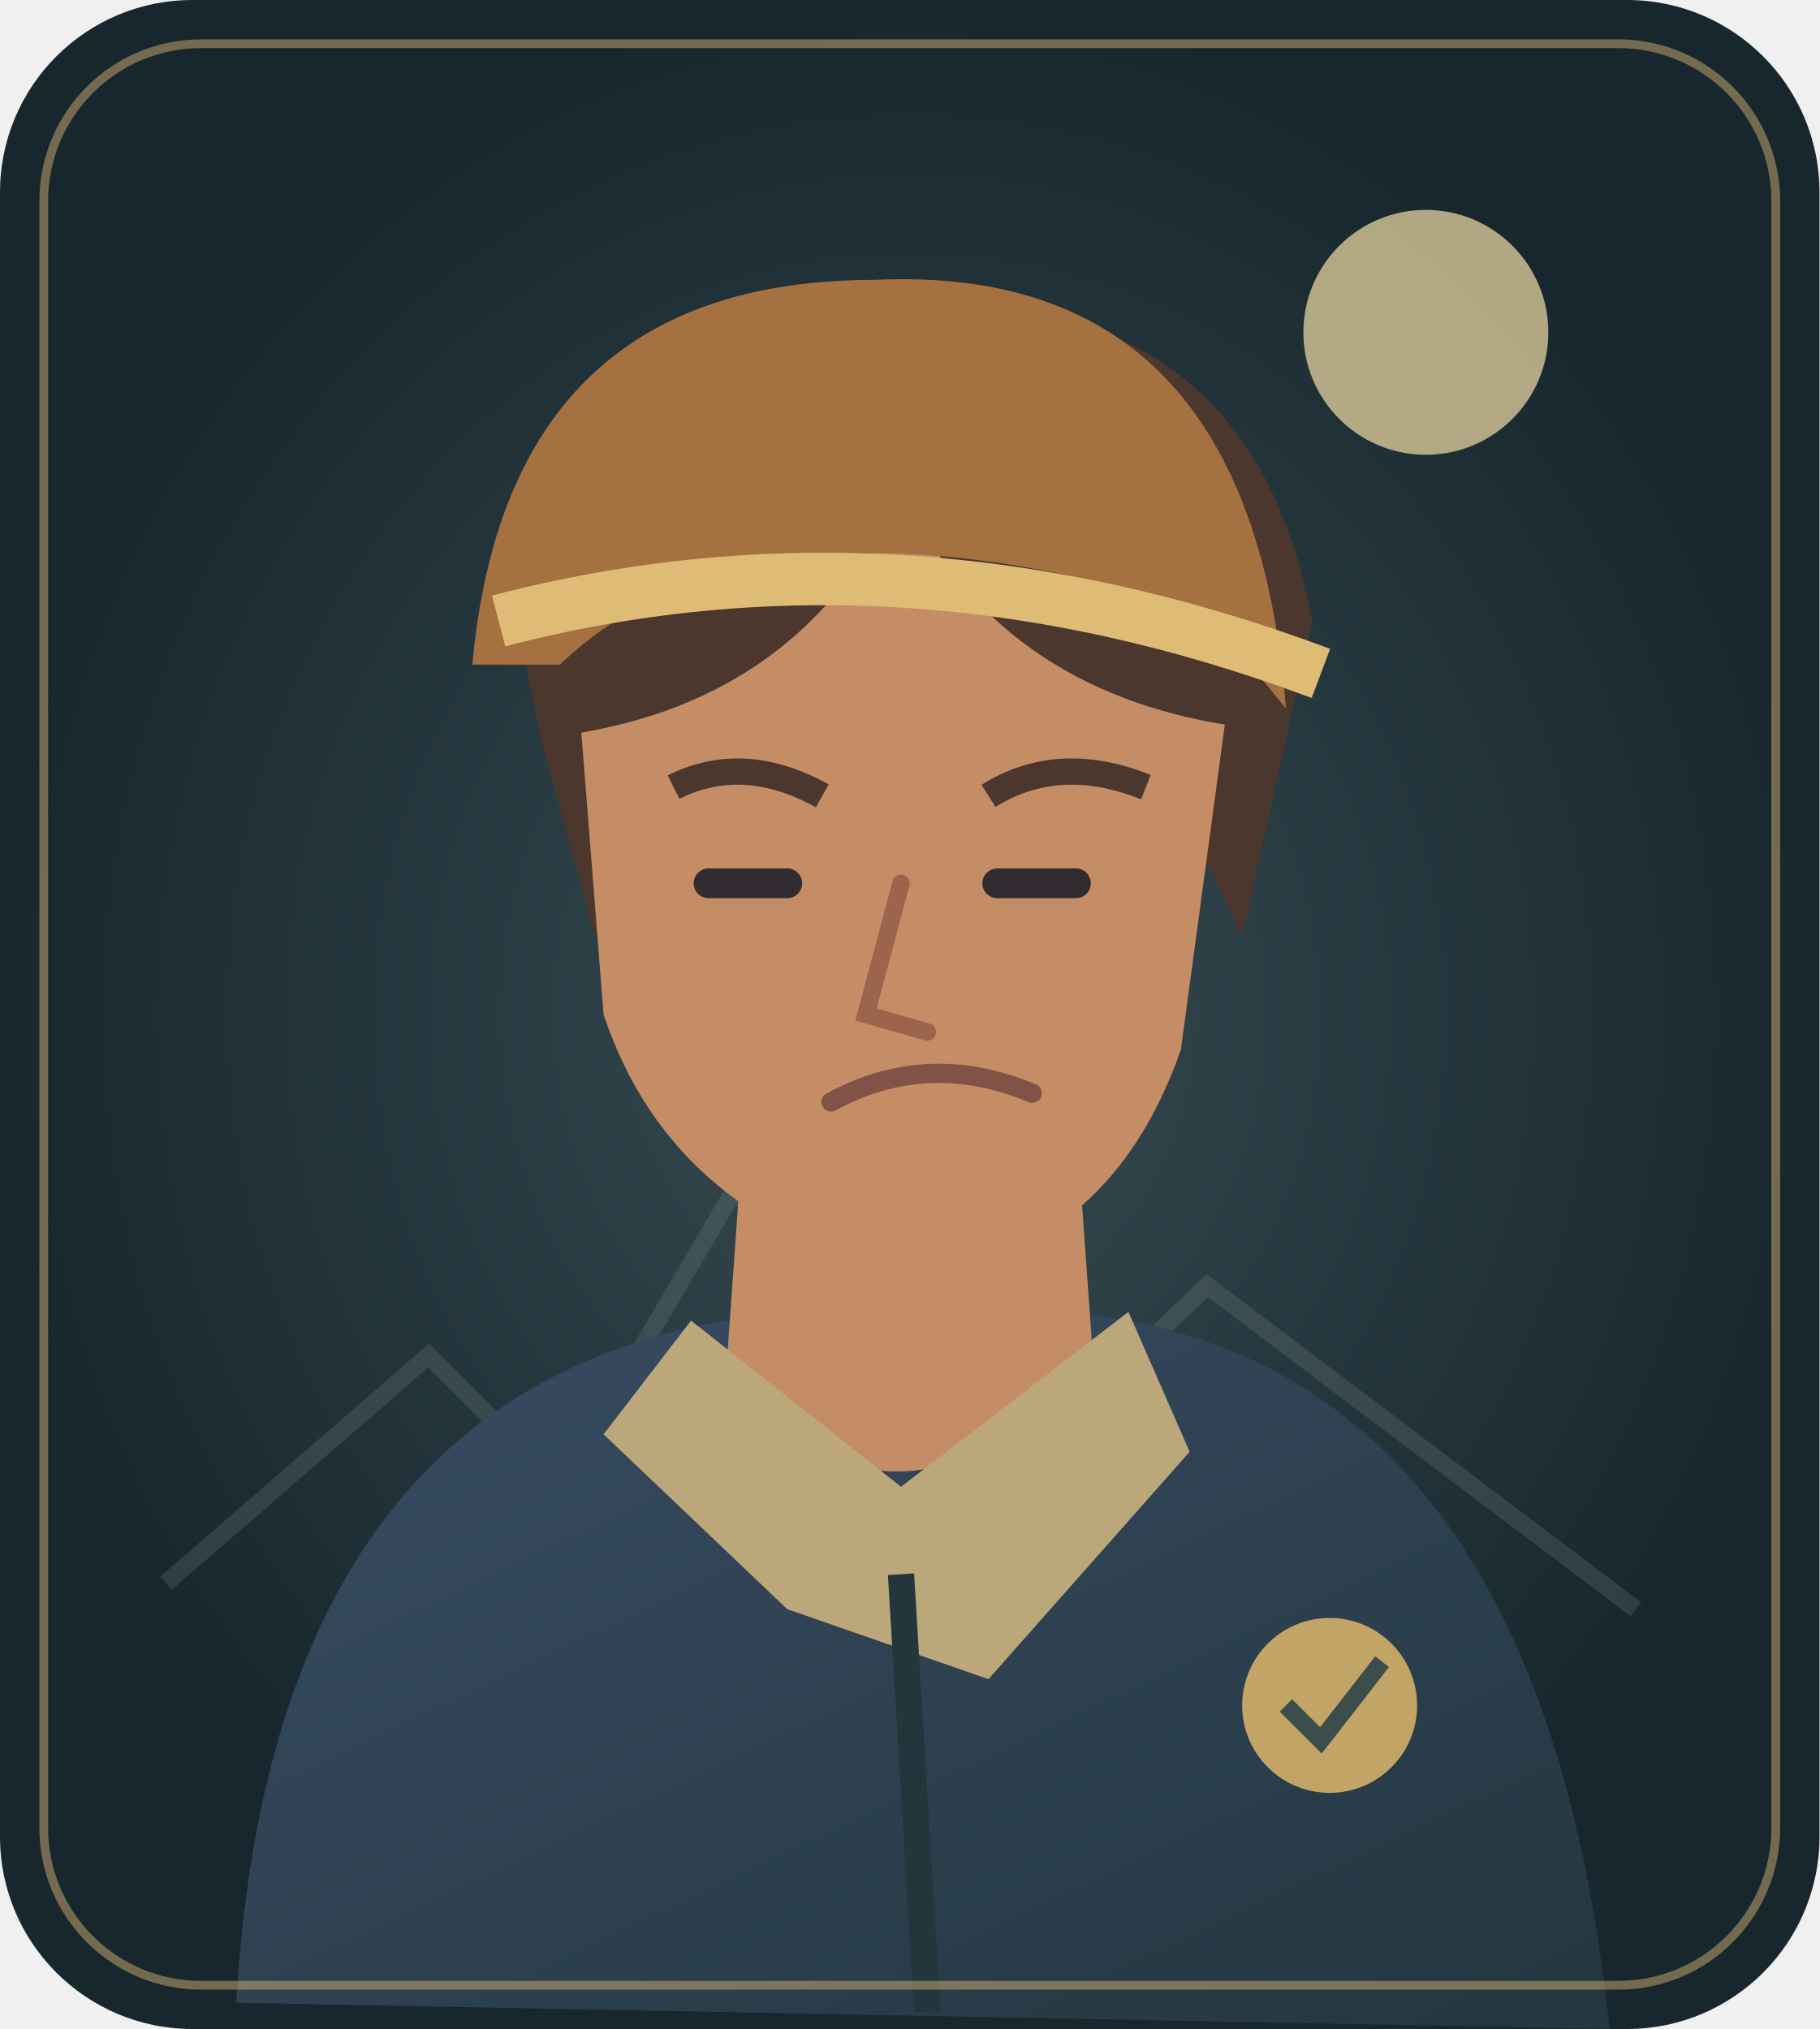
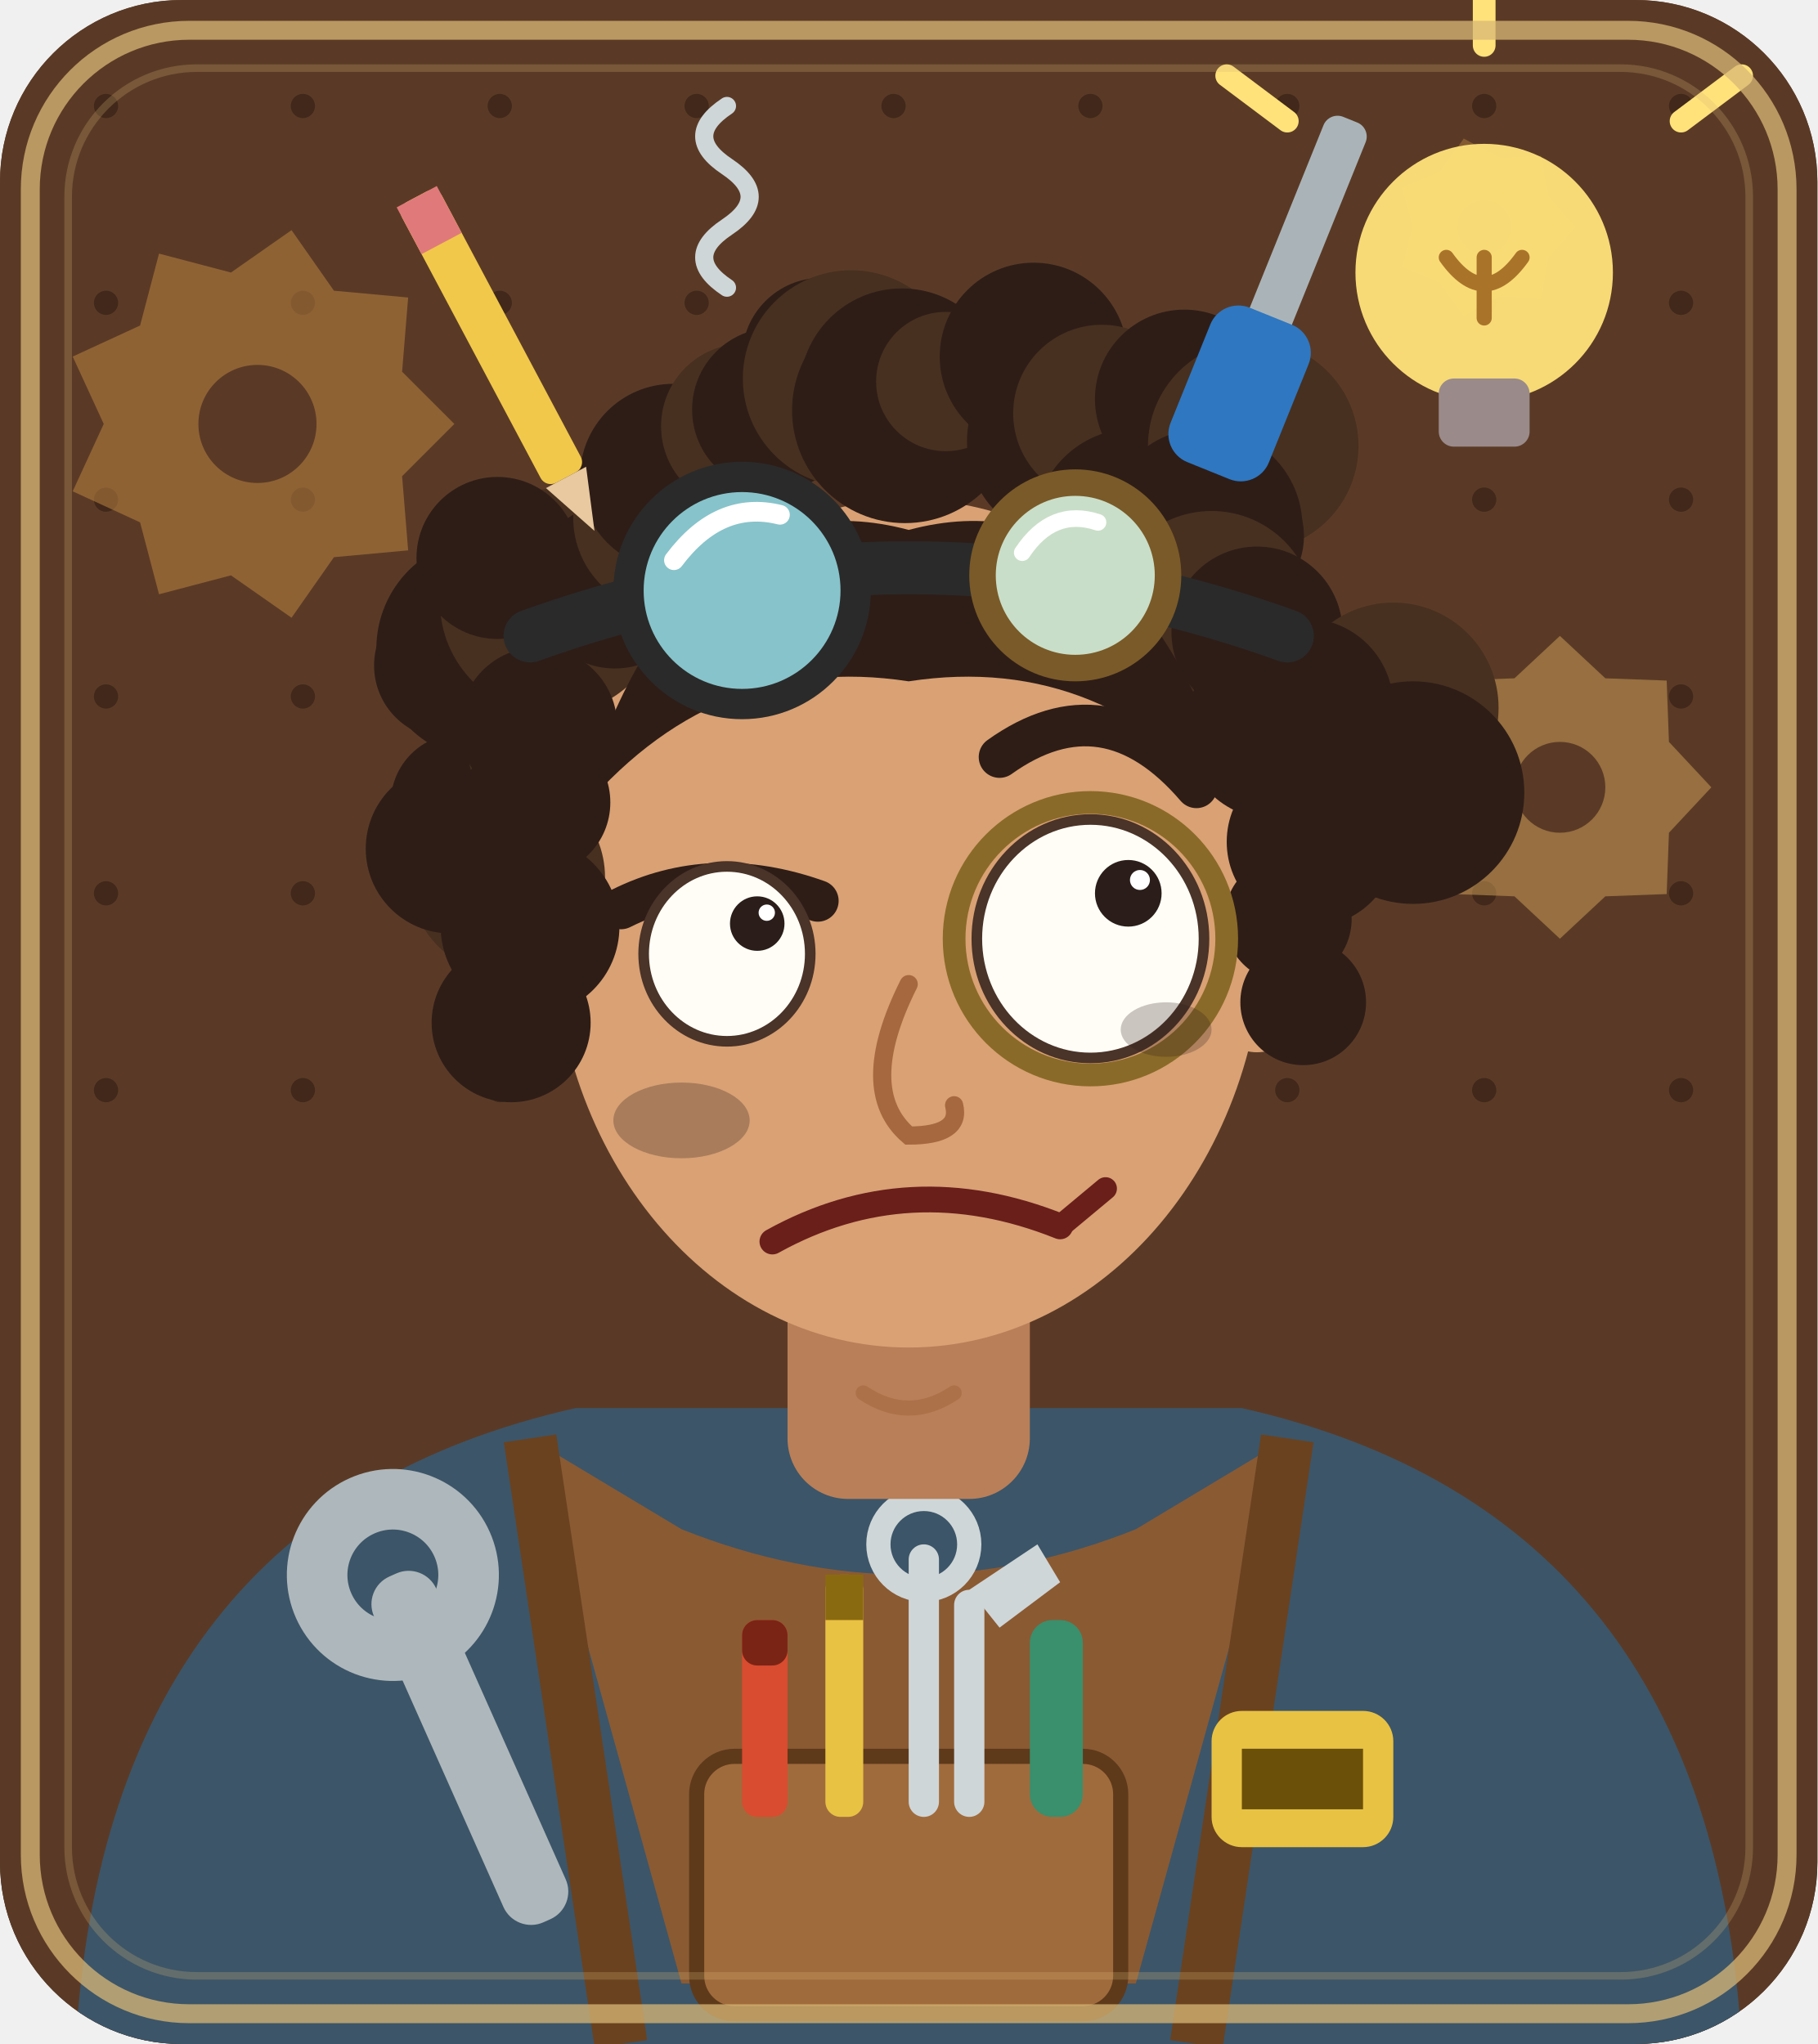
- <svg xmlns="http://www.w3.org/2000/svg" width="208" height="232" viewBox="0 0 208 232">
+ <svg xmlns="http://www.w3.org/2000/svg" width="480" height="540" viewBox="0 0 240 270">
  <defs>
-     <radialGradient id="bg">
-       <stop stop-color="#364c52" />
-       <stop offset="1" stop-color="#18272e" />
+     <linearGradient id="bg" x1="0" y1="0" x2="0" y2="1">
+       <stop offset="0" stop-color="#6a4630" />
+       <stop offset="1" stop-color="#34231a" />
+     </linearGradient>
+     <radialGradient id="glow" cx=".5" cy=".42" r=".6">
+       <stop offset="0" stop-color="#fff" stop-opacity=".22" />
+       <stop offset="1" stop-color="#fff" stop-opacity="0" />
    </radialGradient>
-     <linearGradient id="coat" x2="0.9" y2="1">
-       <stop stop-color="#394c64" />
-       <stop offset="1" stop-color="#233841" />
-     </linearGradient>
  </defs>
-   <rect width="208" height="232" rx="22" fill="url(#bg)" />
-   <path d="M19 181L49 155L64 170L84 136L113 171L138 147L187 184" fill="none" stroke="#8d9e95" stroke-opacity=".2" stroke-width="2" />
-   <circle cx="163" cy="38" r="14" fill="#ecd8a3" opacity=".72" />
-   <path d="M27 229 Q31 160 83 151 L122 150 Q176 155 184 232" fill="url(#coat)" />
-   <path d="M62 85 L58 66 Q63 29 104 35 Q143 33 150 71 L142 107 L127 76 L77 74 L68 107 Z" fill="#4b372d" />
-   <path d="M85 129 L83 157 Q102 180 125 156 L123 128" fill="#c58d65" />
-   <path d="M66 78 Q67 48 103 48 Q140 50 140 83 L135 120 Q127 143 105 146 Q77 140 69 116Z" fill="#c58d65" />
-   <path d="M65 84 Q92 80 103 56 Q114 79 141 83 Q137 36 99 38 Q59 43 65 84" fill="#4b372d" />
-   <path d="M103 101 L99 116 L106 118" stroke="#9c634d" stroke-width="2" fill="none" stroke-linecap="round" />
-   <path d="M81 101 L90 101 M114 101 L123 101" stroke="#302c31" stroke-width="3.4" fill="none" stroke-linecap="round" />
-   <path d="M77 90 Q85 86 94 91 M113 91 Q121 86 131 90" stroke="#4b372d" stroke-width="3" fill="none" />
-   <path d="M95 126 Q106 120 118 125" stroke="#815246" stroke-width="2.2" fill="none" stroke-linecap="round" />
-   <path d="M64 76 Q87 54 138 70 L147 81 Q143 30 100 32 Q58 32 54 76Z" fill="#a67140" />
-   <path d="M57 71 Q103 59 151 77" fill="none" stroke="#dfbc75" stroke-width="6" />
-   <path d="M79 151 L103 170 L129 150 L136 166 L113 192 L90 184 L69 164" fill="#bba77a" />
-   <path d="M103 180 L106 230" stroke="#22363c" stroke-width="3" />
-   <circle cx="152" cy="195" r="10" fill="#c3a467" />
-   <path d="M147 195L151 199L158 190" stroke="#3c4e4c" stroke-width="2" fill="none" />
-   <rect x="5" y="5" width="198" height="222" rx="18" fill="none" stroke="#d0af71" stroke-opacity=".5" />
+   <clipPath id="card">
+     <rect width="240" height="270" rx="24" />
+   </clipPath>
+   <g clip-path="url(#card)">
+     <rect width="240" height="270" fill="url(#bg)" />
+     <rect width="240" height="270" fill="url(#glow)" />
+     <rect width="240" height="270" fill="#5a3a26" />
+     <circle cx="14" cy="14" r="1.6" fill="#2b1a10" opacity=".55" />
+     <circle cx="14" cy="40" r="1.6" fill="#2b1a10" opacity=".55" />
+     <circle cx="14" cy="66" r="1.6" fill="#2b1a10" opacity=".55" />
+     <circle cx="14" cy="92" r="1.6" fill="#2b1a10" opacity=".55" />
+     <circle cx="14" cy="118" r="1.6" fill="#2b1a10" opacity=".55" />
+     <circle cx="14" cy="144" r="1.6" fill="#2b1a10" opacity=".55" />
+     <circle cx="40" cy="14" r="1.6" fill="#2b1a10" opacity=".55" />
+     <circle cx="40" cy="40" r="1.6" fill="#2b1a10" opacity=".55" />
+     <circle cx="40" cy="66" r="1.6" fill="#2b1a10" opacity=".55" />
+     <circle cx="40" cy="92" r="1.6" fill="#2b1a10" opacity=".55" />
+     <circle cx="40" cy="118" r="1.6" fill="#2b1a10" opacity=".55" />
+     <circle cx="40" cy="144" r="1.6" fill="#2b1a10" opacity=".55" />
+     <circle cx="66" cy="14" r="1.6" fill="#2b1a10" opacity=".55" />
+     <circle cx="66" cy="40" r="1.6" fill="#2b1a10" opacity=".55" />
+     <circle cx="66" cy="66" r="1.6" fill="#2b1a10" opacity=".55" />
+     <circle cx="66" cy="92" r="1.6" fill="#2b1a10" opacity=".55" />
+     <circle cx="66" cy="118" r="1.6" fill="#2b1a10" opacity=".55" />
+     <circle cx="66" cy="144" r="1.6" fill="#2b1a10" opacity=".55" />
+     <circle cx="92" cy="14" r="1.6" fill="#2b1a10" opacity=".55" />
+     <circle cx="92" cy="40" r="1.6" fill="#2b1a10" opacity=".55" />
+     <circle cx="92" cy="66" r="1.6" fill="#2b1a10" opacity=".55" />
+     <circle cx="92" cy="92" r="1.6" fill="#2b1a10" opacity=".55" />
+     <circle cx="92" cy="118" r="1.6" fill="#2b1a10" opacity=".55" />
+     <circle cx="92" cy="144" r="1.6" fill="#2b1a10" opacity=".55" />
+     <circle cx="118" cy="14" r="1.6" fill="#2b1a10" opacity=".55" />
+     <circle cx="118" cy="40" r="1.6" fill="#2b1a10" opacity=".55" />
+     <circle cx="118" cy="66" r="1.6" fill="#2b1a10" opacity=".55" />
+     <circle cx="118" cy="92" r="1.6" fill="#2b1a10" opacity=".55" />
+     <circle cx="118" cy="118" r="1.6" fill="#2b1a10" opacity=".55" />
+     <circle cx="118" cy="144" r="1.6" fill="#2b1a10" opacity=".55" />
+     <circle cx="144" cy="14" r="1.6" fill="#2b1a10" opacity=".55" />
+     <circle cx="144" cy="40" r="1.6" fill="#2b1a10" opacity=".55" />
+     <circle cx="144" cy="66" r="1.6" fill="#2b1a10" opacity=".55" />
+     <circle cx="144" cy="92" r="1.6" fill="#2b1a10" opacity=".55" />
+     <circle cx="144" cy="118" r="1.6" fill="#2b1a10" opacity=".55" />
+     <circle cx="144" cy="144" r="1.6" fill="#2b1a10" opacity=".55" />
+     <circle cx="170" cy="14" r="1.6" fill="#2b1a10" opacity=".55" />
+     <circle cx="170" cy="40" r="1.6" fill="#2b1a10" opacity=".55" />
+     <circle cx="170" cy="66" r="1.6" fill="#2b1a10" opacity=".55" />
+     <circle cx="170" cy="92" r="1.6" fill="#2b1a10" opacity=".55" />
+     <circle cx="170" cy="118" r="1.6" fill="#2b1a10" opacity=".55" />
+     <circle cx="170" cy="144" r="1.6" fill="#2b1a10" opacity=".55" />
+     <circle cx="196" cy="14" r="1.6" fill="#2b1a10" opacity=".55" />
+     <circle cx="196" cy="40" r="1.6" fill="#2b1a10" opacity=".55" />
+     <circle cx="196" cy="66" r="1.6" fill="#2b1a10" opacity=".55" />
+     <circle cx="196" cy="92" r="1.6" fill="#2b1a10" opacity=".55" />
+     <circle cx="196" cy="118" r="1.6" fill="#2b1a10" opacity=".55" />
+     <circle cx="196" cy="144" r="1.6" fill="#2b1a10" opacity=".55" />
+     <circle cx="222" cy="14" r="1.6" fill="#2b1a10" opacity=".55" />
+     <circle cx="222" cy="40" r="1.6" fill="#2b1a10" opacity=".55" />
+     <circle cx="222" cy="66" r="1.6" fill="#2b1a10" opacity=".55" />
+     <circle cx="222" cy="92" r="1.6" fill="#2b1a10" opacity=".55" />
+     <circle cx="222" cy="118" r="1.6" fill="#2b1a10" opacity=".55" />
+     <circle cx="222" cy="144" r="1.6" fill="#2b1a10" opacity=".55" />
+     <polygon points="60.0,56.0 53.1,62.9 53.9,72.7 44.1,73.6 38.5,81.6 30.5,76.0 21.0,78.5 18.5,69.0 9.6,64.9 13.7,56.0 9.6,47.1 18.5,43.0 21.0,33.5 30.5,36.0 38.5,30.4 44.1,38.4 53.9,39.3 53.1,49.1" fill="#b9833f" opacity="0.55" />
+     <circle cx="34" cy="56" r="7.8" fill="#5a3a26" />
+     <polygon points="226.0,104.0 220.4,110.0 220.1,118.1 212.0,118.4 206.0,124.0 200.0,118.4 191.9,118.1 191.6,110.0 186.0,104.0 191.6,98.0 191.9,89.9 200.0,89.6 206.0,84.0 212.0,89.6 220.1,89.9 220.4,98.0" fill="#d3a45a" opacity="0.5" />
+     <circle cx="206" cy="104" r="6.0" fill="#5a3a26" />
+     <polygon points="208.0,30.0 204.4,34.1 203.5,39.4 198.1,39.1 193.3,41.7 190.2,37.3 185.2,35.2 186.6,30.0 185.2,24.8 190.2,22.7 193.3,18.3 198.1,20.9 203.5,20.6 204.4,25.9" fill="#b9833f" opacity="0.45" />
+     <circle cx="196" cy="30" r="3.6" fill="#5a3a26" />
+     <path d="M10 270 Q14 200 76 186 L164 186 Q226 200 230 270Z" fill="#3c5568" />
+     <path d="M70 190 L90 262 L150 262 L170 190 L150 202 Q120 214 90 202Z" fill="#8a5a33" />
+     <path d="M70 190 L82 270 M170 190 L158 270" stroke="#6a421f" stroke-width="7" />
+     <rect x="92" y="232" width="56" height="34" rx="5" fill="#a06b3c" stroke="#5e3a1b" stroke-width="2" />
+     <rect x="98" y="214" width="6" height="26" rx="2" fill="#d94c2f" />
+     <rect x="98" y="214" width="6" height="6" rx="2" fill="#7a2415" />
+     <rect x="109" y="208" width="5" height="32" rx="2" fill="#e8c243" />
+     <rect x="109" y="208" width="5" height="6" fill="#8a6a10" />
+     <path d="M122 238 V206 M128 238 V212" stroke="#cfd6d8" stroke-width="4" stroke-linecap="round" />
+     <circle cx="122" cy="204" r="6" fill="none" stroke="#cfd6d8" stroke-width="3.2" />
+     <path d="M128 210 l9 -6 l3 5 l-8 6Z" fill="#cfd6d8" />
+     <rect x="136" y="214" width="7" height="26" rx="3" fill="#3a8f6c" />
+     <g transform="rotate(-24 62 232)">
+       <rect x="58" y="206" width="9" height="50" rx="4" fill="#aeb7bb" />
+       <circle cx="62.5" cy="206" r="10" fill="none" stroke="#aeb7bb" stroke-width="8" />
+     </g>
+     <rect x="160" y="226" width="24" height="18" rx="4" fill="#e8c243" />
+     <rect x="164" y="231" width="16" height="8" fill="#6a5008" />
+     <ellipse cx="74" cy="128" rx="8" ry="11" fill="#d9a174" />
+     <ellipse cx="166" cy="128" rx="8" ry="11" fill="#d9a174" />
+     <ellipse cx="74" cy="128" rx="3.5" ry="6" fill="#b97f58" opacity=".55" />
+     <ellipse cx="166" cy="128" rx="3.5" ry="6" fill="#b97f58" opacity=".55" />
+     <rect x="104" y="164" width="32" height="34" rx="8" fill="#b97f58" />
+     <ellipse cx="120" cy="122" rx="47" ry="56" fill="#d9a174" />
+     <circle cx="67.0" cy="115.9" r="12.9" fill="#47301f" />
+     <circle cx="59.5" cy="112.1" r="11.2" fill="#2e1d17" />
+     <circle cx="60.8" cy="106.1" r="9.2" fill="#2e1d17" />
+     <circle cx="71.3" cy="99.0" r="9.5" fill="#47301f" />
+     <circle cx="59.1" cy="87.9" r="9.7" fill="#2e1d17" />
+     <circle cx="64.4" cy="85.7" r="14.7" fill="#2e1d17" />
+     <circle cx="73.0" cy="79.5" r="14.9" fill="#47301f" />
+     <circle cx="65.7" cy="73.7" r="10.7" fill="#2e1d17" />
+     <circle cx="81.2" cy="77.4" r="10.9" fill="#2e1d17" />
+     <circle cx="88.2" cy="68.4" r="12.5" fill="#47301f" />
+     <circle cx="88.9" cy="63.0" r="12.3" fill="#2e1d17" />
+     <circle cx="92.3" cy="68.2" r="10.2" fill="#2e1d17" />
+     <circle cx="98.2" cy="56.3" r="10.9" fill="#47301f" />
+     <circle cx="102.2" cy="54.1" r="10.8" fill="#2e1d17" />
+     <circle cx="108.5" cy="47.2" r="10.5" fill="#2e1d17" />
+     <circle cx="112.4" cy="50.0" r="14.3" fill="#47301f" />
+     <circle cx="119.5" cy="54.2" r="14.9" fill="#2e1d17" />
+     <circle cx="119.1" cy="51.6" r="13.5" fill="#2e1d17" />
+     <circle cx="124.9" cy="50.4" r="9.2" fill="#47301f" />
+     <circle cx="136.5" cy="47.1" r="12.4" fill="#2e1d17" />
+     <circle cx="140.9" cy="58.3" r="13.2" fill="#2e1d17" />
+     <circle cx="145.5" cy="54.6" r="11.7" fill="#47301f" />
+     <circle cx="156.4" cy="52.7" r="11.8" fill="#2e1d17" />
+     <circle cx="149.8" cy="69.8" r="13.2" fill="#2e1d17" />
+     <circle cx="165.5" cy="58.9" r="13.9" fill="#47301f" />
+     <circle cx="159.0" cy="69.6" r="13.0" fill="#2e1d17" />
+     <circle cx="162.2" cy="70.8" r="10.0" fill="#2e1d17" />
+     <circle cx="160.0" cy="81.1" r="13.6" fill="#47301f" />
+     <circle cx="166.0" cy="83.5" r="11.3" fill="#2e1d17" />
+     <circle cx="168.1" cy="96.5" r="11.7" fill="#2e1d17" />
+     <circle cx="184.0" cy="93.5" r="13.9" fill="#47301f" />
+     <circle cx="174.6" cy="106.2" r="11.5" fill="#2e1d17" />
+     <circle cx="186.6" cy="104.7" r="14.7" fill="#2e1d17" />
+     <circle cx="173.1" cy="110.7" r="10.4" fill="#47301f" />
+     <circle cx="71.1" cy="95.9" r="10.4" fill="#2e1d17" />
+     <circle cx="70.9" cy="106.0" r="9.7" fill="#2e1d17" />
+     <circle cx="70.0" cy="122.4" r="11.8" fill="#2e1d17" />
+     <circle cx="67.5" cy="135.1" r="10.5" fill="#2e1d17" />
+     <circle cx="172.4" cy="93.3" r="11.6" fill="#2e1d17" />
+     <circle cx="173.2" cy="111.2" r="11.2" fill="#2e1d17" />
+     <circle cx="170.1" cy="121.4" r="8.4" fill="#2e1d17" />
+     <circle cx="172.1" cy="132.4" r="8.3" fill="#2e1d17" />
+     <path d="M76 108 Q90 62 120 70 Q150 62 164 108 Q146 86 120 90 Q94 86 76 108Z" fill="#2e1d17" />
+     <g transform="rotate(-28 70 52)">
+       <rect x="66" y="22" width="6" height="42" rx="1.5" fill="#f1c84a" />
+       <rect x="66" y="22" width="6" height="7" fill="#e07a7a" />
+       <path d="M66 64 L69 72 L72 64Z" fill="#e8c9a0" />
+     </g>
+     <g transform="rotate(22 168 44)">
+       <rect x="164" y="14" width="6" height="40" rx="2" fill="#aab4b8" />
+       <rect x="160" y="42" width="14" height="22" rx="4" fill="#2f77c0" />
+     </g>
+     <path d="M96 38 q-6 -4 0 -8 q6 -4 0 -8 q-6 -4 0 -8" fill="none" stroke="#cfd6d8" stroke-width="2.4" stroke-linecap="round" />
+     <path d="M70 84 Q120 66 170 84" fill="none" stroke="#2a2a2a" stroke-width="7" stroke-linecap="round" />
+     <circle cx="98" cy="78" r="17" fill="#2a2a2a" />
+     <circle cx="98" cy="78" r="13" fill="#8fd0d8" opacity=".92" />
+     <path d="M89 74 q6 -8 14 -6" stroke="#fff" stroke-width="2.6" fill="none" stroke-linecap="round" />
+     <circle cx="142" cy="76" r="14" fill="#7a5a28" />
+     <circle cx="142" cy="76" r="10.5" fill="#cfe9d6" opacity=".92" />
+     <path d="M135 73 q4 -6 10 -4" stroke="#fff" stroke-width="2.2" fill="none" stroke-linecap="round" />
+     <path d="M82 120 Q94 114 108 119 M132 100 Q146 90 158 104" fill="none" stroke="#2e1d17" stroke-width="5.5" stroke-linecap="round" />
+     <ellipse cx="96" cy="126" rx="11" ry="11.55" fill="#fffdf6" stroke="#4a3328" stroke-width="1.4" />
+     <circle cx="100" cy="122" r="3.6" fill="#2a1d1a" />
+     <circle cx="101.26" cy="120.56" r="1.08" fill="#fff" />
+     <ellipse cx="144" cy="124" rx="15" ry="15.75" fill="#fffdf6" stroke="#4a3328" stroke-width="1.4" />
+     <circle cx="149" cy="118" r="4.4" fill="#2a1d1a" />
+     <circle cx="150.54" cy="116.24" r="1.32" fill="#fff" />
+     <circle cx="144" cy="124" r="18" fill="none" stroke="#8a6a28" stroke-width="3" />
+     <path d="M120 130 q-7 14 0 20 q7 0 6 -4" fill="none" stroke="#a5683f" stroke-width="2.4" stroke-linecap="round" />
+     <ellipse cx="90" cy="148" rx="9" ry="5" fill="#2a1d1a" opacity=".28" />
+     <ellipse cx="154" cy="136" rx="6" ry="3.6" fill="#2a1d1a" opacity=".25" />
+     <path d="M102 164 Q120 154 140 162" fill="none" stroke="#6a1f1b" stroke-width="3.4" stroke-linecap="round" />
+     <path d="M140 162 l6 -5" stroke="#6a1f1b" stroke-width="3" stroke-linecap="round" />
+     <path d="M114 184 q6 4 12 0" stroke="#a5683f" stroke-width="2" fill="none" stroke-linecap="round" opacity=".6" />
+     <g transform="translate(196 36)">
+       <circle r="17" fill="#ffe27a" opacity=".95" />
+       <rect x="-6" y="14" width="12" height="9" rx="2" fill="#9a8a8a" />
+       <path d="M-5 -2 q5 7 10 0 M0 -2 v8" stroke="#a9742a" stroke-width="2" fill="none" stroke-linecap="round" />
+       <path d="M-26 -20 l-8 -6 M26 -20 l8 -6 M0 -30 v-8" stroke="#ffe27a" stroke-width="3" stroke-linecap="round" />
+     </g>
+   </g>
+   <rect x="4" y="4" width="232" height="262" rx="21" fill="none" stroke="#d8b676" stroke-opacity=".75" stroke-width="2.5" />
+   <rect x="9" y="9" width="222" height="252" rx="17" fill="none" stroke="#d8b676" stroke-opacity=".25" stroke-width="1" />
</svg>
